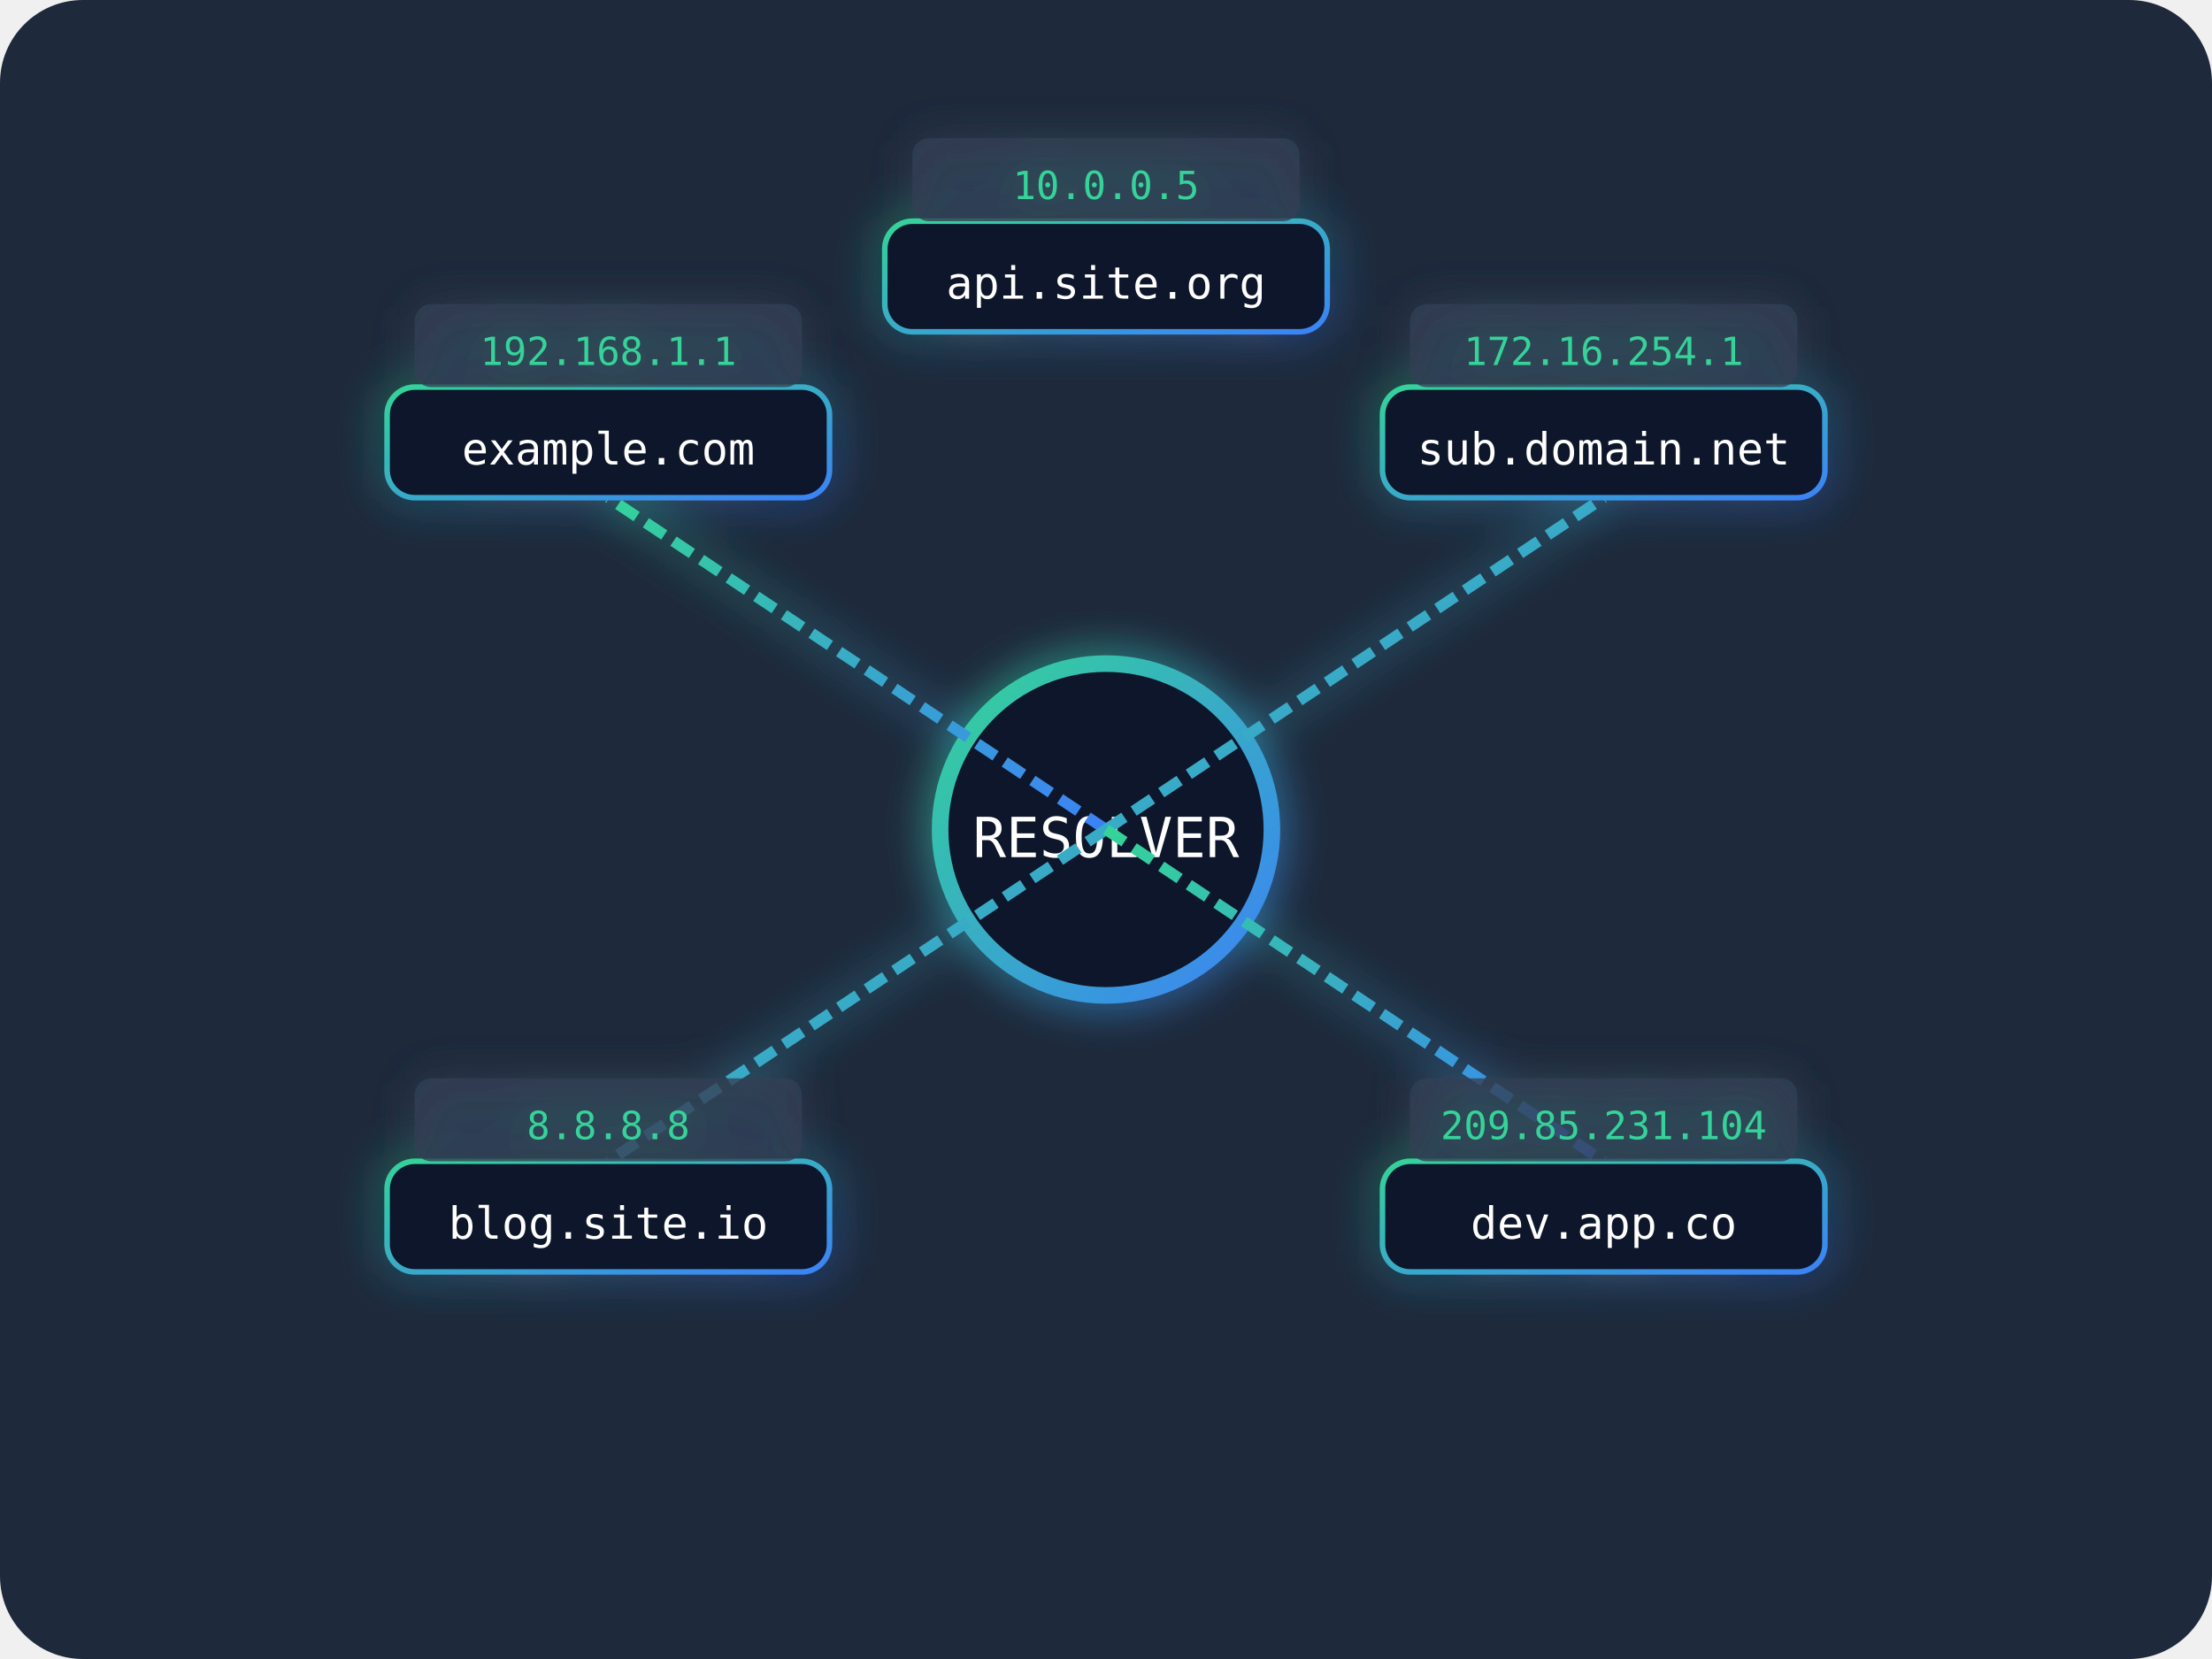
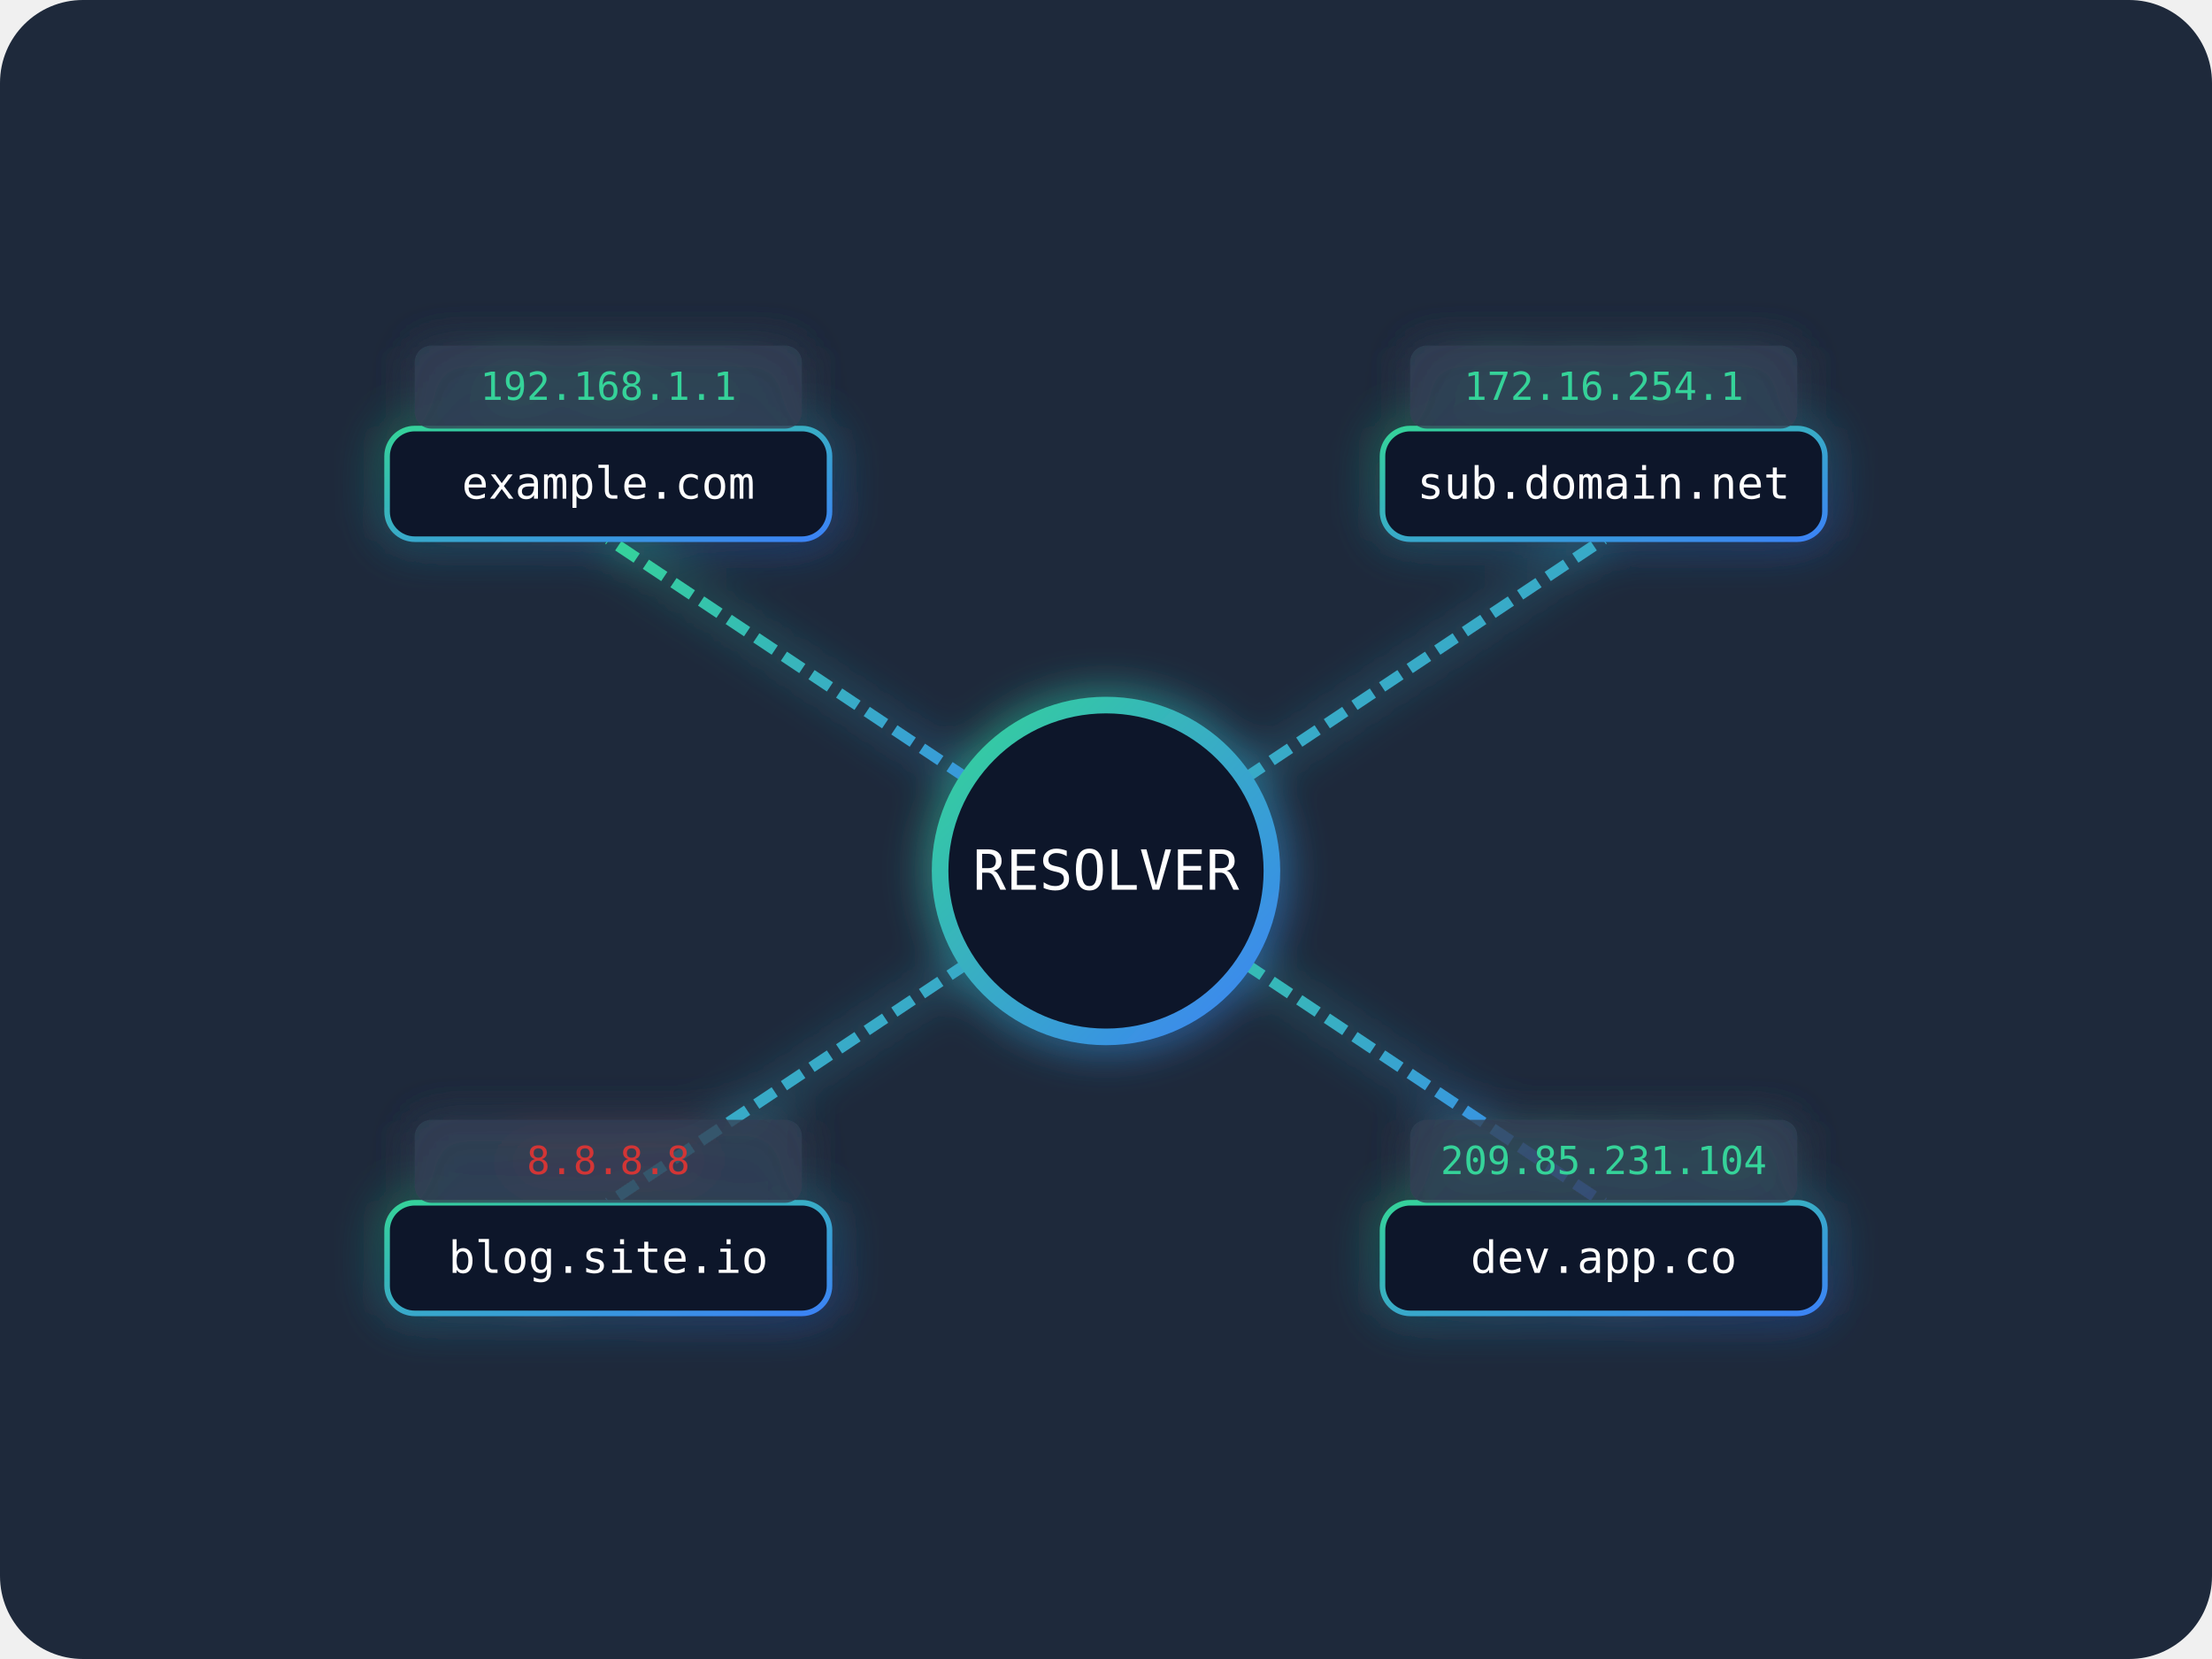
- <svg xmlns="http://www.w3.org/2000/svg" viewBox="0 0 400 300">
+ <svg xmlns="http://www.w3.org/2000/svg" viewBox="46.107 62.753 400 300" width="400px" height="300px">
  <defs>
-     <linearGradient id="resolveGradient" x1="0%" y1="0%" x2="100%" y2="100%">
-       <stop offset="0%" stop-color="#34D399" />
-       <stop offset="100%" stop-color="#3B82F6" />
-     </linearGradient>
    <filter id="glow" x="-20%" y="-20%" width="140%" height="140%">
      <feGaussianBlur stdDeviation="4" result="blur" />
      <feComposite in="SourceGraphic" in2="blur" operator="over" />
    </filter>
+     <linearGradient id="resolveGradient" x1="0%" y1="0%" x2="100%" y2="100%">
+       <stop offset="0" stop-color="#34D399" />
+       <stop offset="1" stop-color="#3B82F6" />
+     </linearGradient>
  </defs>
-   <rect width="400" height="300" rx="15" fill="#1E293B" />
-   <g transform="translate(200, 150)" filter="url(#glow)">
-     <circle cx="0" cy="0" r="30" fill="#0F172A" stroke="url(#resolveGradient)" stroke-width="3" />
-     <text x="0" y="5" font-family="monospace" font-size="10" fill="white" text-anchor="middle">RESOLVER</text>
-     <g>
-       <line x1="0" y1="0" x2="-90" y2="-60" stroke="url(#resolveGradient)" stroke-width="2" stroke-dasharray="4 2" />
-       <rect x="-130" y="-80" width="80" height="20" rx="5" fill="#0F172A" stroke="url(#resolveGradient)" stroke-width="1" />
-       <text x="-90" y="-66" font-family="monospace" font-size="8" fill="white" text-anchor="middle">example.com</text>
-       <line x1="0" y1="0" x2="0" y2="-90" stroke="url(#resolveGradient)" stroke-width="2" stroke-dasharray="4 2" />
-       <rect x="-40" y="-110" width="80" height="20" rx="5" fill="#0F172A" stroke="url(#resolveGradient)" stroke-width="1" />
-       <text x="0" y="-96" font-family="monospace" font-size="8" fill="white" text-anchor="middle">api.site.org</text>
-       <line x1="0" y1="0" x2="90" y2="-60" stroke="url(#resolveGradient)" stroke-width="2" stroke-dasharray="4 2" />
-       <rect x="50" y="-80" width="80" height="20" rx="5" fill="#0F172A" stroke="url(#resolveGradient)" stroke-width="1" />
-       <text x="90" y="-66" font-family="monospace" font-size="8" fill="white" text-anchor="middle">sub.domain.net</text>
-       <line x1="0" y1="0" x2="-90" y2="60" stroke="url(#resolveGradient)" stroke-width="2" stroke-dasharray="4 2" />
-       <rect x="-130" y="60" width="80" height="20" rx="5" fill="#0F172A" stroke="url(#resolveGradient)" stroke-width="1" />
-       <text x="-90" y="74" font-family="monospace" font-size="8" fill="white" text-anchor="middle">blog.site.io</text>
-       <line x1="0" y1="0" x2="90" y2="60" stroke="url(#resolveGradient)" stroke-width="2" stroke-dasharray="4 2" />
-       <rect x="50" y="60" width="80" height="20" rx="5" fill="#0F172A" stroke="url(#resolveGradient)" stroke-width="1" />
-       <text x="90" y="74" font-family="monospace" font-size="8" fill="white" text-anchor="middle">dev.app.co</text>
+   <g id="object-1">
+     <rect width="400" height="300" rx="15" fill="#1E293B" x="46.107" y="62.753" />
+     <g transform="matrix(1, 0, 0, 1, 246.107, 220.253)" filter="url(#glow)">
+       <g>
+         <line x1="0" y1="0" x2="-90" y2="-60" stroke="url(#resolveGradient)" stroke-width="2" stroke-dasharray="4 2" />
+         <rect x="-130" y="-80" width="80" height="20" rx="5" fill="#0F172A" stroke="url(#resolveGradient)" stroke-width="1" />
+         <text x="-90" y="-67.33" font-family="monospace" font-size="8" fill="white" text-anchor="middle" style="white-space: pre;">example.com</text>
+         <line x1="0" y1="0" x2="0" y2="-90" stroke="url(#resolveGradient)" stroke-width="2" stroke-dasharray="4 2" />
+         <line x1="0" y1="0" x2="90" y2="-60" stroke="url(#resolveGradient)" stroke-width="2" stroke-dasharray="4 2" />
+         <rect x="50" y="-80" width="80" height="20" rx="5" fill="#0F172A" stroke="url(#resolveGradient)" stroke-width="1" />
+         <text x="90" y="-67.33" font-family="monospace" font-size="8" fill="white" text-anchor="middle" style="white-space: pre;">sub.domain.net</text>
+         <line x1="0" y1="0" x2="-90" y2="60" stroke="url(#resolveGradient)" stroke-width="2" stroke-dasharray="4 2" />
+         <rect x="-130" y="60" width="80" height="20" rx="5" fill="#0F172A" stroke="url(#resolveGradient)" stroke-width="1" />
+         <text x="-90" y="72.67" font-family="monospace" font-size="8" fill="white" text-anchor="middle" style="white-space: pre;">blog.site.io</text>
+         <line x1="0" y1="0" x2="90" y2="60" stroke="url(#resolveGradient)" stroke-width="2" stroke-dasharray="4 2" />
+         <rect x="50" y="60" width="80" height="20" rx="5" fill="#0F172A" stroke="url(#resolveGradient)" stroke-width="1" />
+         <text x="90" y="72.67" font-family="monospace" font-size="8" fill="white" text-anchor="middle" style="white-space: pre;">dev.app.co</text>
+       </g>
+       <circle r="30" fill="#0F172A" stroke="url(#resolveGradient)" stroke-width="3" />
+       <text x="0" y="3.382" font-family="monospace" font-size="10" fill="white" text-anchor="middle" style="white-space: pre;">RESOLVER</text>
+       <rect x="-125" y="-95" width="70" height="15" rx="3" fill="#334155" opacity="0.8" />
+       <text x="-90" y="-85.186" font-family="monospace" font-size="7" fill="#34D399" text-anchor="middle" style="white-space: pre;">192.168.1.1</text>
+       <rect x="55" y="-95" width="70" height="15" rx="3" fill="#334155" opacity="0.8" />
+       <text x="90" y="-85.186" font-family="monospace" font-size="7" fill="#34D399" text-anchor="middle" style="white-space: pre;">172.16.254.1</text>
+       <rect x="-125" y="45" width="70" height="15" rx="3" fill="#334155" opacity="0.8" />
+       <text style="fill: rgb(211, 52, 52); font-family: monospace; font-size: 7px; text-anchor: middle; white-space: pre;" x="-90" y="54.814">8.8.8.8</text>
+       <rect x="55" y="45" width="70" height="15" rx="3" fill="#334155" opacity="0.8" />
+       <text x="90" y="54.814" font-family="monospace" font-size="7" fill="#34D399" text-anchor="middle" style="white-space: pre;">209.85.231.104</text>
    </g>
-     <rect x="-125" y="-95" width="70" height="15" rx="3" fill="#334155" opacity="0.8" />
-     <text x="-90" y="-84" font-family="monospace" font-size="7" fill="#34D399" text-anchor="middle">192.168.1.1</text>
-     <rect x="-35" y="-125" width="70" height="15" rx="3" fill="#334155" opacity="0.8" />
-     <text x="0" y="-114" font-family="monospace" font-size="7" fill="#34D399" text-anchor="middle">10.0.0.5</text>
-     <rect x="55" y="-95" width="70" height="15" rx="3" fill="#334155" opacity="0.8" />
-     <text x="90" y="-84" font-family="monospace" font-size="7" fill="#34D399" text-anchor="middle">172.16.254.1</text>
-     <rect x="-125" y="45" width="70" height="15" rx="3" fill="#334155" opacity="0.8" />
-     <text x="-90" y="56" font-family="monospace" font-size="7" fill="#34D399" text-anchor="middle">8.8.8.8</text>
-     <rect x="55" y="45" width="70" height="15" rx="3" fill="#334155" opacity="0.8" />
-     <text x="90" y="56" font-family="monospace" font-size="7" fill="#34D399" text-anchor="middle">209.85.231.104</text>
  </g>
</svg>
